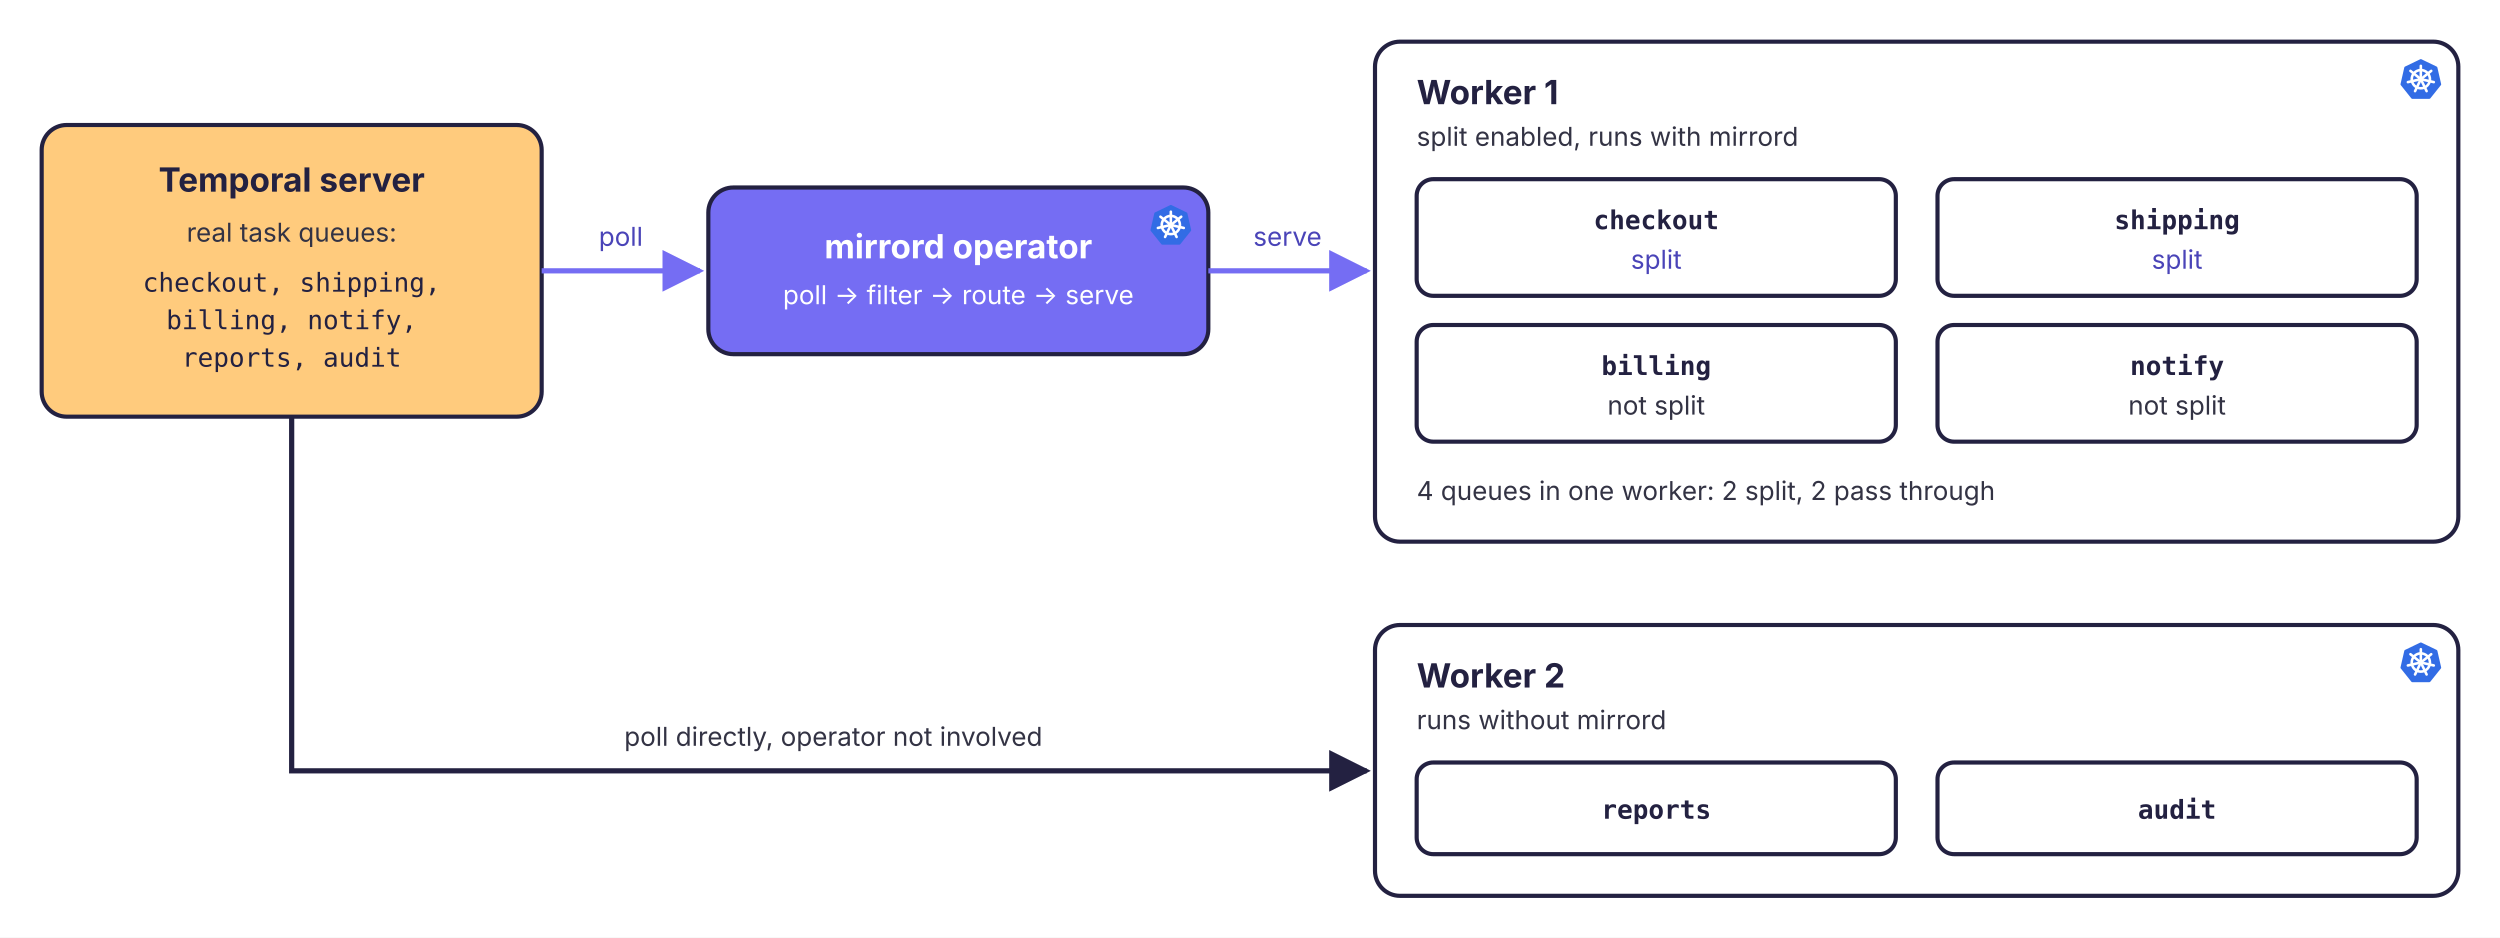
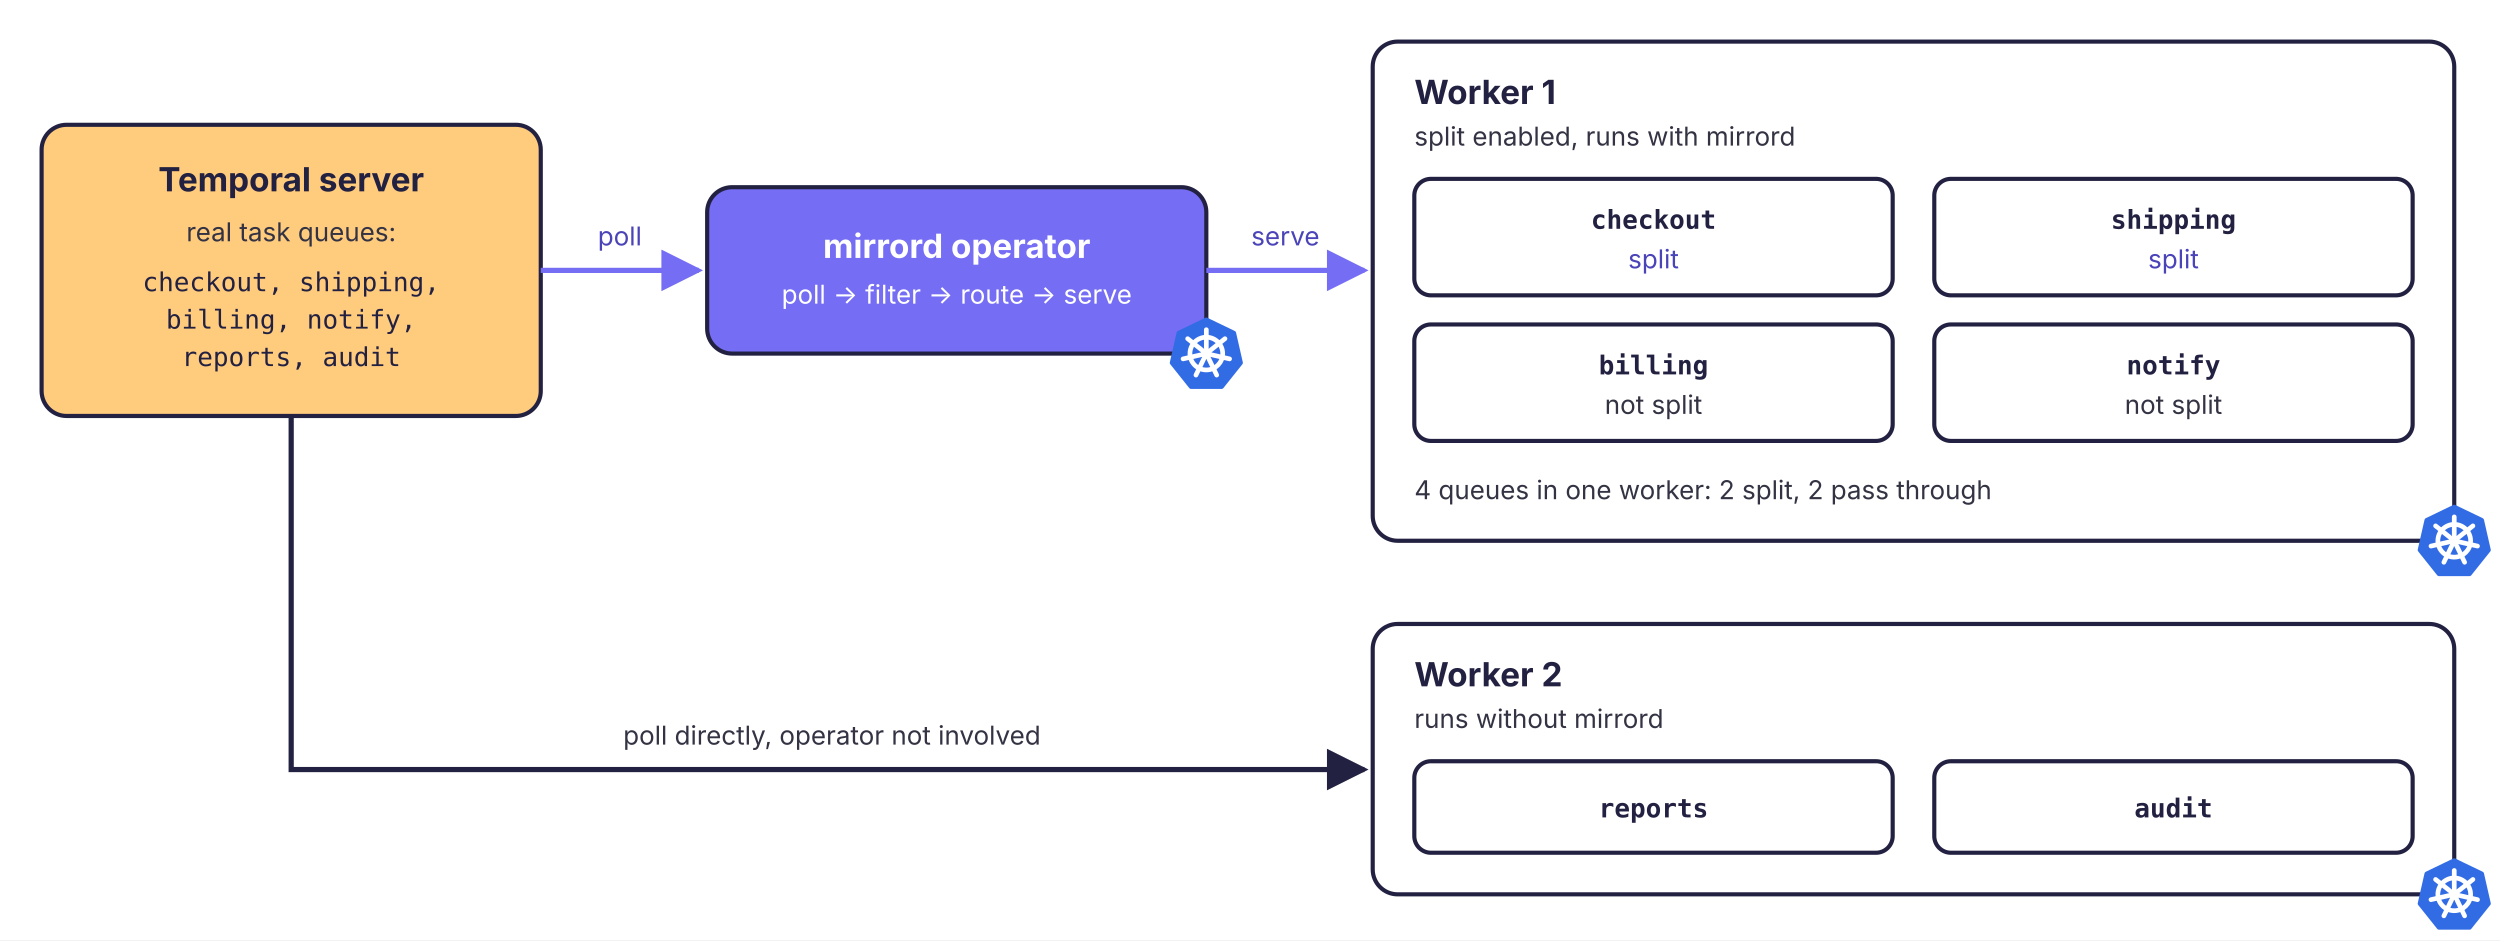
- <svg xmlns="http://www.w3.org/2000/svg" viewBox="0 0 1200 450" width="1200" height="450" font-family="Inter, Helvetica, Arial, sans-serif" role="img" aria-labelledby="t d">
+ <svg xmlns="http://www.w3.org/2000/svg" viewBox="0 0 1202 452" width="1202" height="452" font-family="Inter, Helvetica, Arial, sans-serif" role="img" aria-labelledby="t d">
  <defs>
    <marker id="arrow" viewBox="0 0 10 10" refX="9" refY="5" markerWidth="8" markerHeight="8" orient="auto-start-reverse">
      <path d="M0 0 L10 5 L0 10 z" fill="#232141" />
    </marker>
    <marker id="arrow-purple" viewBox="0 0 10 10" refX="9" refY="5" markerWidth="8" markerHeight="8" orient="auto-start-reverse">
      <path d="M0 0 L10 5 L0 10 z" fill="#756DF3" />
    </marker>
    <symbol id="k8s" viewBox="0 0 32 32">
      <polygon points="16.00,1.60 27.73,7.25 30.62,19.94 22.51,30.11 9.49,30.11 1.38,19.94 4.27,7.25" fill="#326CE5" stroke="#326CE5" stroke-width="2" stroke-linejoin="round" />
      <g fill="none" stroke="#ffffff" stroke-width="2" stroke-linecap="round">
        <circle cx="16" cy="16" r="7" />
        <line x1="16.00" y1="13.40" x2="16.00" y2="5.80" />
        <line x1="18.03" y1="14.38" x2="23.97" y2="9.64" />
        <line x1="18.53" y1="16.58" x2="25.94" y2="18.27" />
        <line x1="17.13" y1="18.34" x2="20.43" y2="25.19" />
        <line x1="14.87" y1="18.34" x2="11.57" y2="25.19" />
        <line x1="13.47" y1="16.58" x2="6.06" y2="18.27" />
        <line x1="13.97" y1="14.38" x2="8.03" y2="9.64" />
      </g>
      <circle cx="16" cy="16" r="2.4" fill="#ffffff" />
    </symbol>
  </defs>
-   <rect x="0" y="0" width="1200" height="450" fill="#ffffff" />
+   <rect x="0" y="0" width="1202" height="452" fill="#ffffff" />
  <rect x="20" y="60" width="240" height="140" rx="12" fill="#FFCB7D" stroke="#232141" stroke-width="2" />
  <text x="140" y="92" font-size="16" font-weight="700" fill="#232141" text-anchor="middle">Temporal server</text>
  <text x="140" y="116" font-size="12.5" fill="#333344" text-anchor="middle">real task queues:</text>
  <text x="140" y="140" font-size="12.5" font-family="Menlo, Consolas, monospace" fill="#232141" text-anchor="middle">checkout, shipping,</text>
  <text x="140" y="158" font-size="12.5" font-family="Menlo, Consolas, monospace" fill="#232141" text-anchor="middle">billing, notify,</text>
  <text x="140" y="176" font-size="12.5" font-family="Menlo, Consolas, monospace" fill="#232141" text-anchor="middle">reports, audit</text>
  <line x1="260" y1="130" x2="336" y2="130" stroke="#756DF3" stroke-width="2.5" marker-end="url(#arrow-purple)" />
  <text x="298" y="118" font-size="12.5" fill="#4a44b8" text-anchor="middle">poll</text>
  <rect x="340" y="90" width="240" height="80" rx="12" fill="#756DF3" stroke="#232141" stroke-width="2" />
  <text x="460" y="124" font-size="16" font-weight="700" fill="#ffffff" text-anchor="middle">mirrord operator</text>
  <text x="460" y="146" font-size="12.5" fill="#ffffff" text-anchor="middle">poll → filter → route → serve</text>
  <line x1="580" y1="130" x2="656" y2="130" stroke="#756DF3" stroke-width="2.5" marker-end="url(#arrow-purple)" />
  <text x="618" y="118" font-size="12.5" fill="#4a44b8" text-anchor="middle">serve</text>
  <rect x="660" y="20" width="520" height="240" rx="12" fill="#ffffff" stroke="#232141" stroke-width="2" />
  <text x="680" y="50" font-size="16" font-weight="700" fill="#232141">Worker 1</text>
  <text x="680" y="70" font-size="12.5" fill="#333344">split enabled, runs with mirrord</text>
  <rect x="680" y="86" width="230" height="56" rx="8" fill="#ffffff" stroke="#232141" stroke-width="2" />
  <text x="795" y="110" font-size="12.5" font-weight="700" font-family="Menlo, Consolas, monospace" fill="#232141" text-anchor="middle">checkout</text>
  <text x="795" y="129" font-size="12.5" fill="#4a44b8" text-anchor="middle">split</text>
  <rect x="930" y="86" width="230" height="56" rx="8" fill="#ffffff" stroke="#232141" stroke-width="2" />
  <text x="1045" y="110" font-size="12.5" font-weight="700" font-family="Menlo, Consolas, monospace" fill="#232141" text-anchor="middle">shipping</text>
  <text x="1045" y="129" font-size="12.5" fill="#4a44b8" text-anchor="middle">split</text>
  <rect x="680" y="156" width="230" height="56" rx="8" fill="#ffffff" stroke="#232141" stroke-width="2" />
  <text x="795" y="180" font-size="12.5" font-weight="700" font-family="Menlo, Consolas, monospace" fill="#232141" text-anchor="middle">billing</text>
  <text x="795" y="199" font-size="12.5" fill="#333344" text-anchor="middle">not split</text>
  <rect x="930" y="156" width="230" height="56" rx="8" fill="#ffffff" stroke="#232141" stroke-width="2" />
  <text x="1045" y="180" font-size="12.5" font-weight="700" font-family="Menlo, Consolas, monospace" fill="#232141" text-anchor="middle">notify</text>
  <text x="1045" y="199" font-size="12.5" fill="#333344" text-anchor="middle">not split</text>
  <text x="680" y="240" font-size="12.5" fill="#333344">4 queues in one worker: 2 split, 2 pass through</text>
  <polyline points="140,200 140,370 656,370" fill="none" stroke="#232141" stroke-width="2.5" marker-end="url(#arrow)" />
  <text x="400" y="358" font-size="12.5" fill="#333344" text-anchor="middle">poll directly, operator not involved</text>
  <rect x="660" y="300" width="520" height="130" rx="12" fill="#ffffff" stroke="#232141" stroke-width="2" />
  <text x="680" y="330" font-size="16" font-weight="700" fill="#232141">Worker 2</text>
  <text x="680" y="350" font-size="12.5" fill="#333344">runs without mirrord</text>
  <rect x="680" y="366" width="230" height="44" rx="8" fill="#ffffff" stroke="#232141" stroke-width="2" />
  <text x="795" y="393" font-size="12.5" font-weight="700" font-family="Menlo, Consolas, monospace" fill="#232141" text-anchor="middle">reports</text>
  <rect x="930" y="366" width="230" height="44" rx="8" fill="#ffffff" stroke="#232141" stroke-width="2" />
  <text x="1045" y="393" font-size="12.5" font-weight="700" font-family="Menlo, Consolas, monospace" fill="#232141" text-anchor="middle">audit</text>
-   <use href="#k8s" x="552" y="98" width="20" height="20" />
-   <use href="#k8s" x="1152" y="28" width="20" height="20" />
-   <use href="#k8s" x="1152" y="308" width="20" height="20" />
+   <use href="#k8s" x="562" y="152" width="36" height="36" />
+   <use href="#k8s" x="1162" y="242" width="36" height="36" />
+   <use href="#k8s" x="1162" y="412" width="36" height="36" />
</svg>
